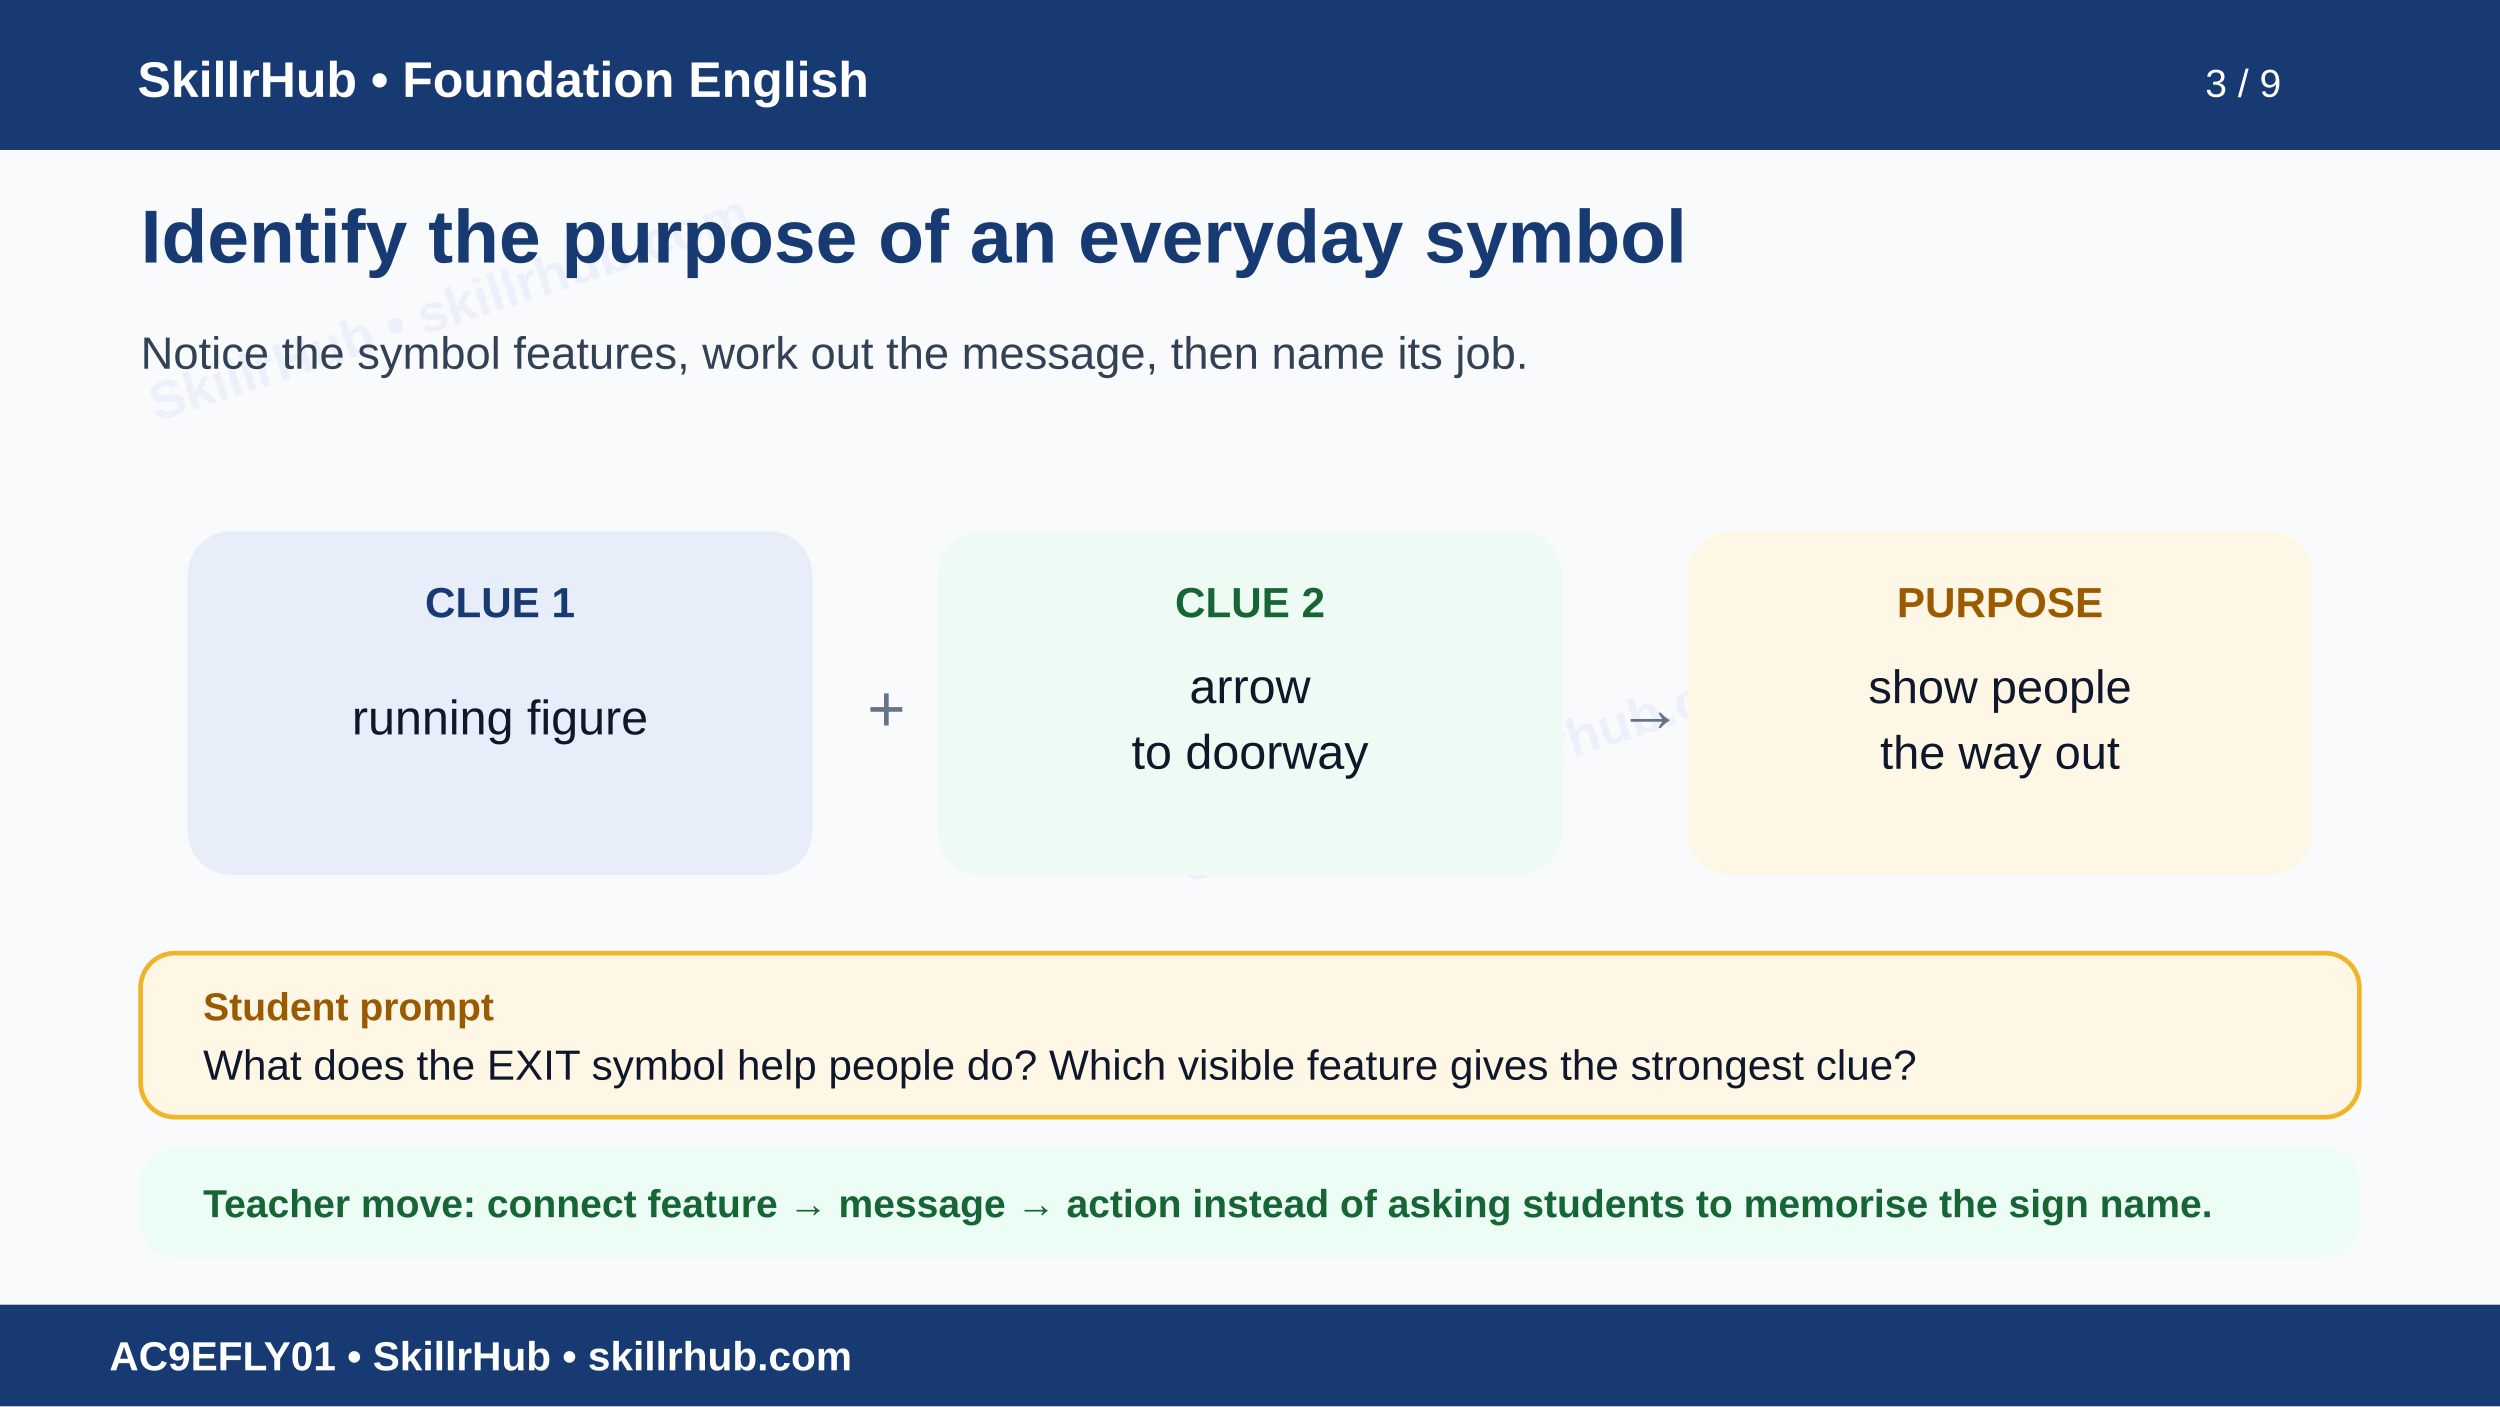
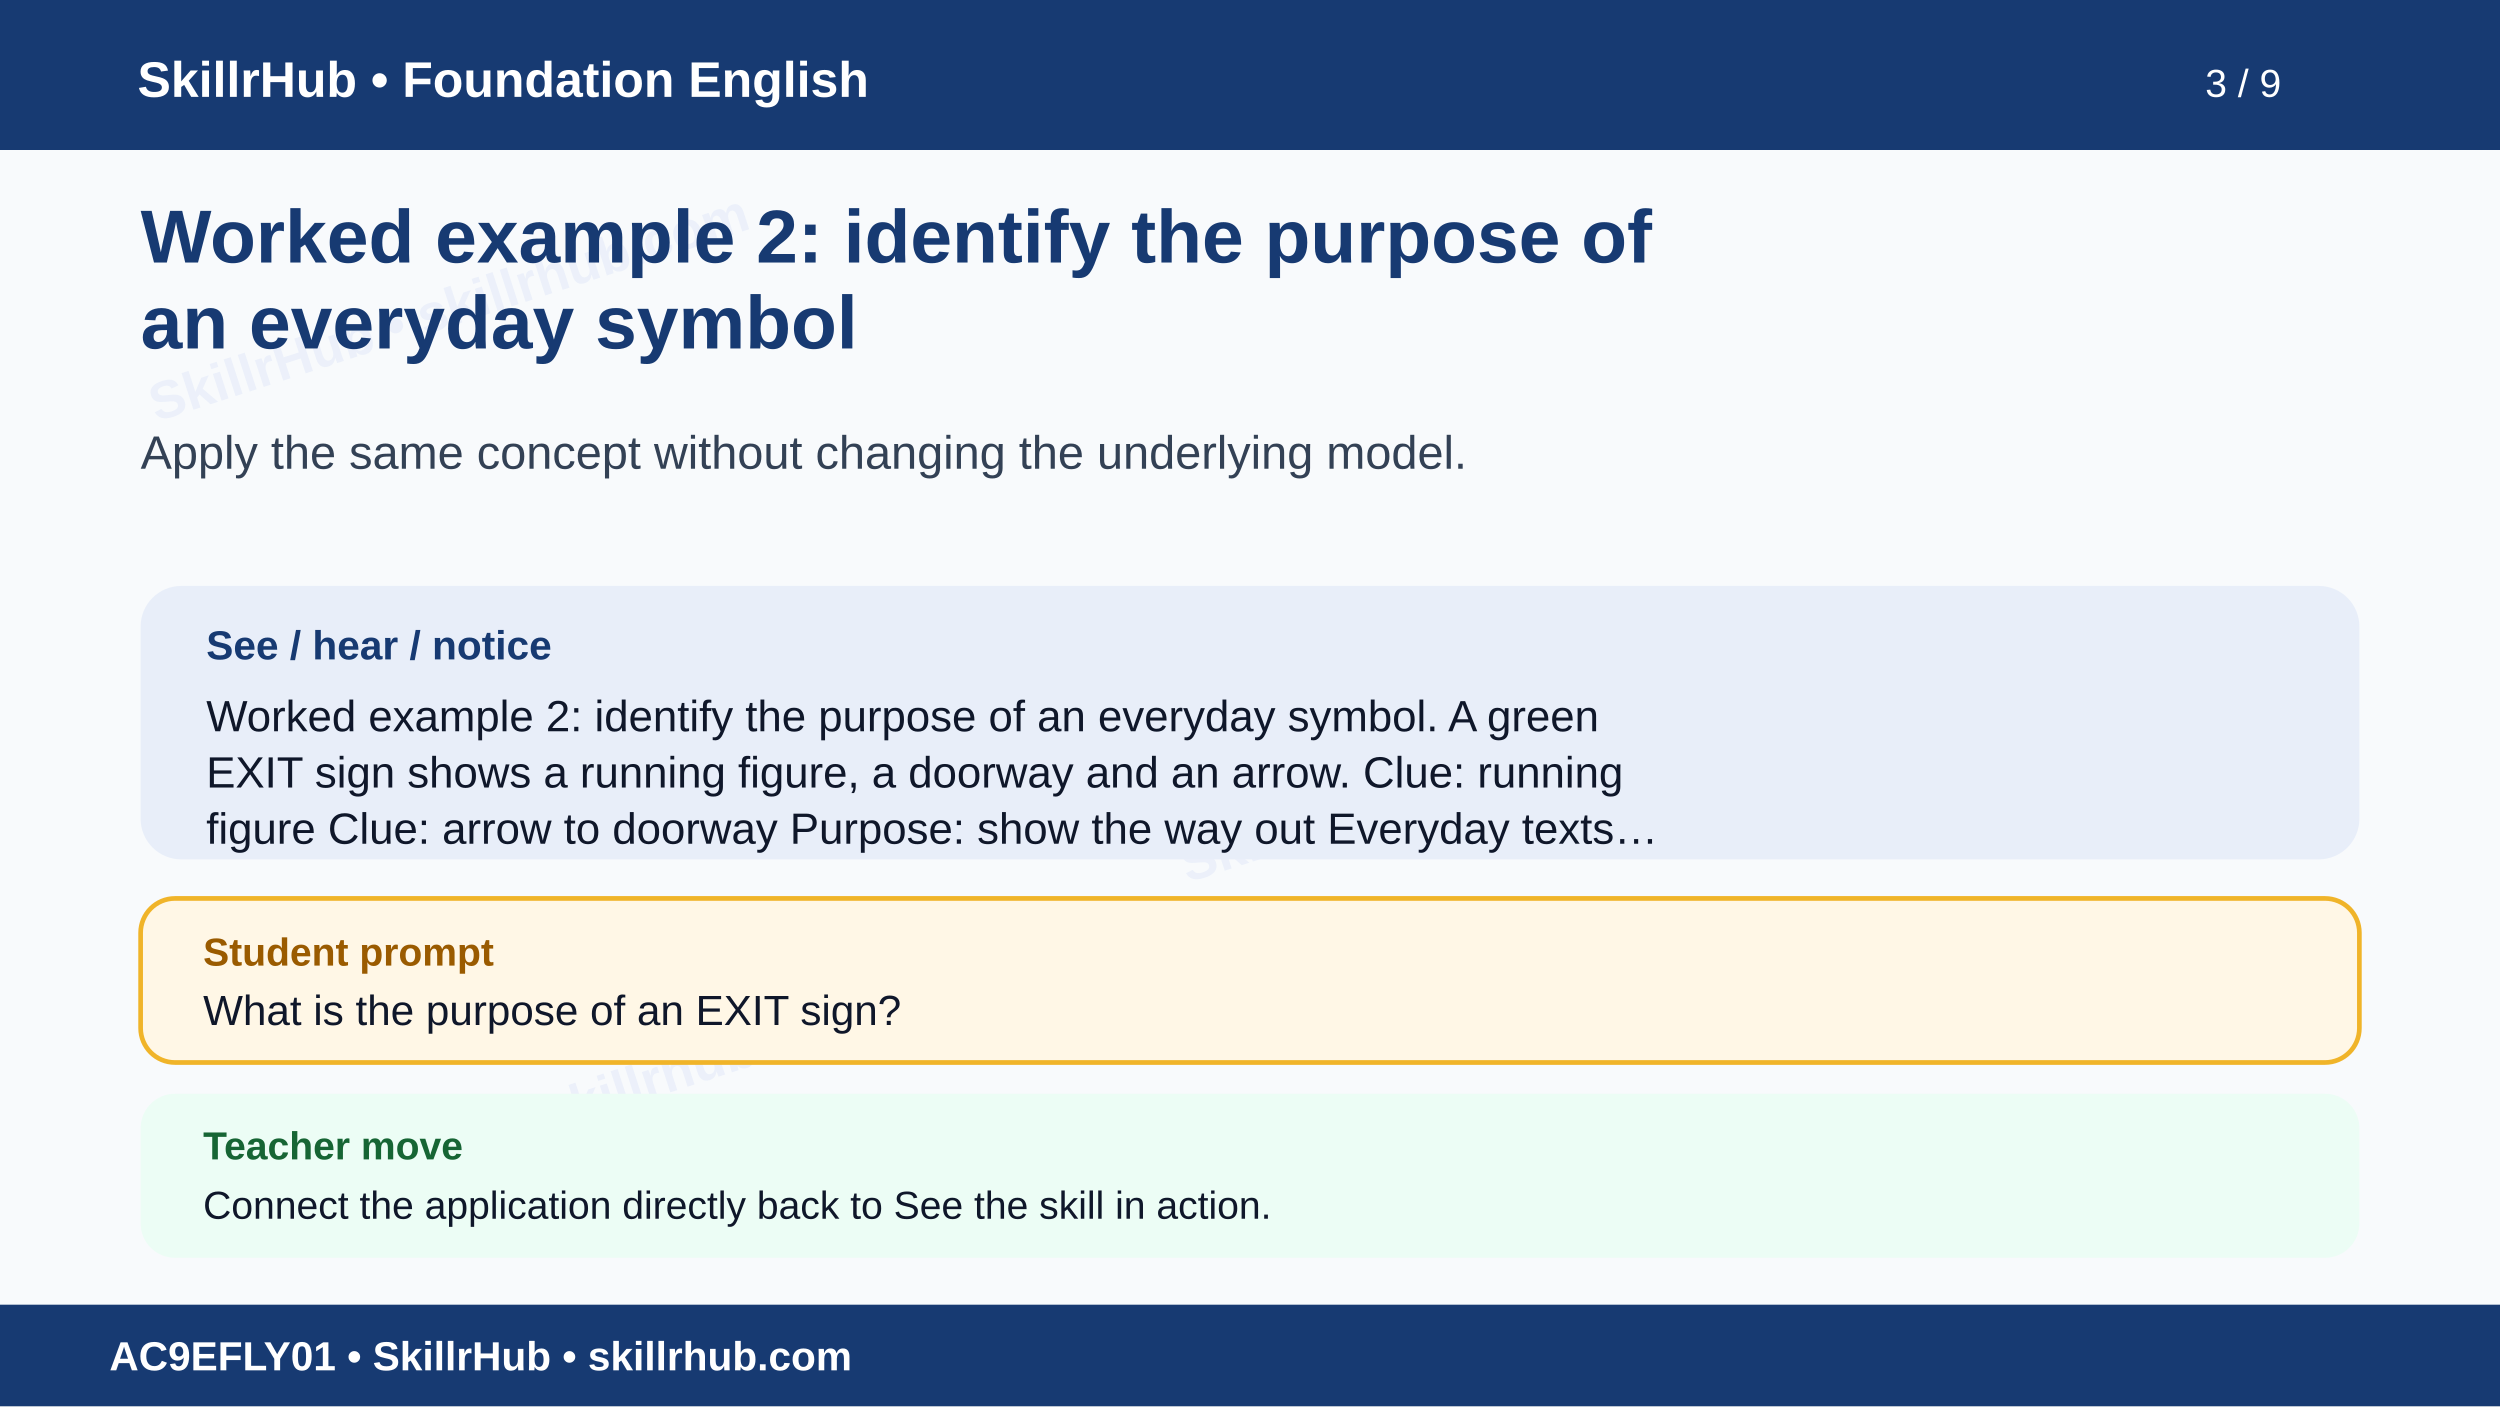
<svg xmlns="http://www.w3.org/2000/svg" width="1600" height="900" viewBox="0 0 1600 900" role="img" aria-labelledby="t d">
  <rect width="1600" height="900" fill="#f8fafc" />
  <g opacity=".055" fill="#1d4ed8" font-family="Arial" font-size="34" font-weight="700">
    <text x="100" y="270" transform="rotate(-18 100 270)">SkillrHub • skillrhub.com</text>
    <text x="760" y="565" transform="rotate(-18 760 565)">SkillrHub • skillrhub.com</text>
+     <text x="180" y="780" transform="rotate(-18 180 780)">SkillrHub • skillrhub.com</text>
  </g>
  <rect width="1600" height="96" fill="#173a72" />
  <text x="88" y="62" fill="#fff" font-family="Arial" font-size="32" font-weight="700">SkillrHub • Foundation English</text>
  <text x="1460" y="62" text-anchor="end" fill="#fff" font-family="Arial" font-size="25">3 / 9</text>
-   <text x="90" y="168" fill="#173a72" font-family="Arial" font-size="48" font-weight="700">Identify the purpose of an everyday symbol</text>
-   <text x="90" y="236" fill="#334155" font-family="Arial" font-size="29">Notice the symbol features, work out the message, then name its job.</text>
-   <g font-family="Arial">
-     <rect x="120" y="340" width="400" height="220" rx="28" fill="#e8eef9" />
-     <text x="320" y="395" text-anchor="middle" fill="#173a72" font-size="27" font-weight="700">CLUE 1</text>
-     <text x="320" y="470" text-anchor="middle" fill="#0f172a" font-size="31">running figure</text>
-     <rect x="600" y="340" width="400" height="220" rx="28" fill="#eefbf4" />
-     <text x="800" y="395" text-anchor="middle" fill="#166534" font-size="27" font-weight="700">CLUE 2</text>
-     <text x="800" y="450" text-anchor="middle" fill="#0f172a" font-size="31">arrow</text>
-     <text x="800" y="492" text-anchor="middle" fill="#0f172a" font-size="31">to doorway</text>
-     <rect x="1080" y="340" width="400" height="220" rx="28" fill="#fff7e6" />
-     <text x="1280" y="395" text-anchor="middle" fill="#9a5b00" font-size="27" font-weight="700">PURPOSE</text>
-     <text x="1280" y="450" text-anchor="middle" fill="#0f172a" font-size="30">show people</text>
-     <text x="1280" y="492" text-anchor="middle" fill="#0f172a" font-size="30">the way out</text>
-     <text x="555" y="468" fill="#64748b" font-size="42">+</text>
-     <text x="1035" y="468" fill="#64748b" font-size="42">→</text>
-   </g>
-   <rect x="90" y="610" width="1420" height="105" rx="22" fill="#fff7e6" stroke="#f0b429" stroke-width="3" />
-   <text x="130" y="653" fill="#9a5b00" font-family="Arial" font-size="25" font-weight="700">Student prompt</text>
-   <text x="130" y="691" fill="#0f172a" font-family="Arial" font-size="27">What does the EXIT symbol help people do? Which visible feature gives the strongest clue?</text>
-   <rect x="90" y="735" width="1420" height="70" rx="22" fill="#ecfdf5" />
-   <text x="130" y="779" fill="#166534" font-family="Arial" font-size="25" font-weight="700">Teacher move: connect feature → message → action instead of asking students to memorise the sign name.</text>
+   <text x="90" y="168" fill="#173a72" font-family="Arial,Helvetica,sans-serif" font-size="48" font-weight="700">Worked example 2: identify the purpose of</text>
+   <text x="90" y="223" fill="#173a72" font-family="Arial,Helvetica,sans-serif" font-size="48" font-weight="700">an everyday symbol</text>
+   <text x="90" y="300" fill="#334155" font-family="Arial,Helvetica,sans-serif" font-size="30" font-weight="400">Apply the same concept without changing the underlying model.</text>
+   <rect x="90" y="375" width="1420" height="175" rx="26" fill="#e8eef9" />
+   <text x="132" y="422" fill="#173a72" font-family="Arial" font-size="26" font-weight="700">See / hear / notice</text>
+   <text x="132" y="468" fill="#0f172a" font-family="Arial,Helvetica,sans-serif" font-size="28" font-weight="400">Worked example 2: identify the purpose of an everyday symbol. A green</text>
+   <text x="132" y="504" fill="#0f172a" font-family="Arial,Helvetica,sans-serif" font-size="28" font-weight="400">EXIT sign shows a running figure, a doorway and an arrow. Clue: running</text>
+   <text x="132" y="540" fill="#0f172a" font-family="Arial,Helvetica,sans-serif" font-size="28" font-weight="400">figure Clue: arrow to doorway Purpose: show the way out Everyday texts…</text>
+   <rect x="90" y="575" width="1420" height="105" rx="22" fill="#fff7e6" stroke="#f0b429" stroke-width="3" />
+   <text x="130" y="618" fill="#9a5b00" font-family="Arial" font-size="25" font-weight="700">Student prompt</text>
+   <text x="130" y="656" fill="#0f172a" font-family="Arial,Helvetica,sans-serif" font-size="27" font-weight="400">What is the purpose of an EXIT sign?</text>
+   <rect x="90" y="700" width="1420" height="105" rx="22" fill="#ecfdf5" />
+   <text x="130" y="742" fill="#166534" font-family="Arial" font-size="25" font-weight="700">Teacher move</text>
+   <text x="130" y="780" fill="#0f172a" font-family="Arial,Helvetica,sans-serif" font-size="25" font-weight="400">Connect the application directly back to See the skill in action.</text>
  <rect y="835" width="1600" height="65" fill="#173a72" />
  <text x="70" y="877" fill="#fff" font-family="Arial" font-size="26" font-weight="700">AC9EFLY01 • SkillrHub • skillrhub.com</text>
</svg>
